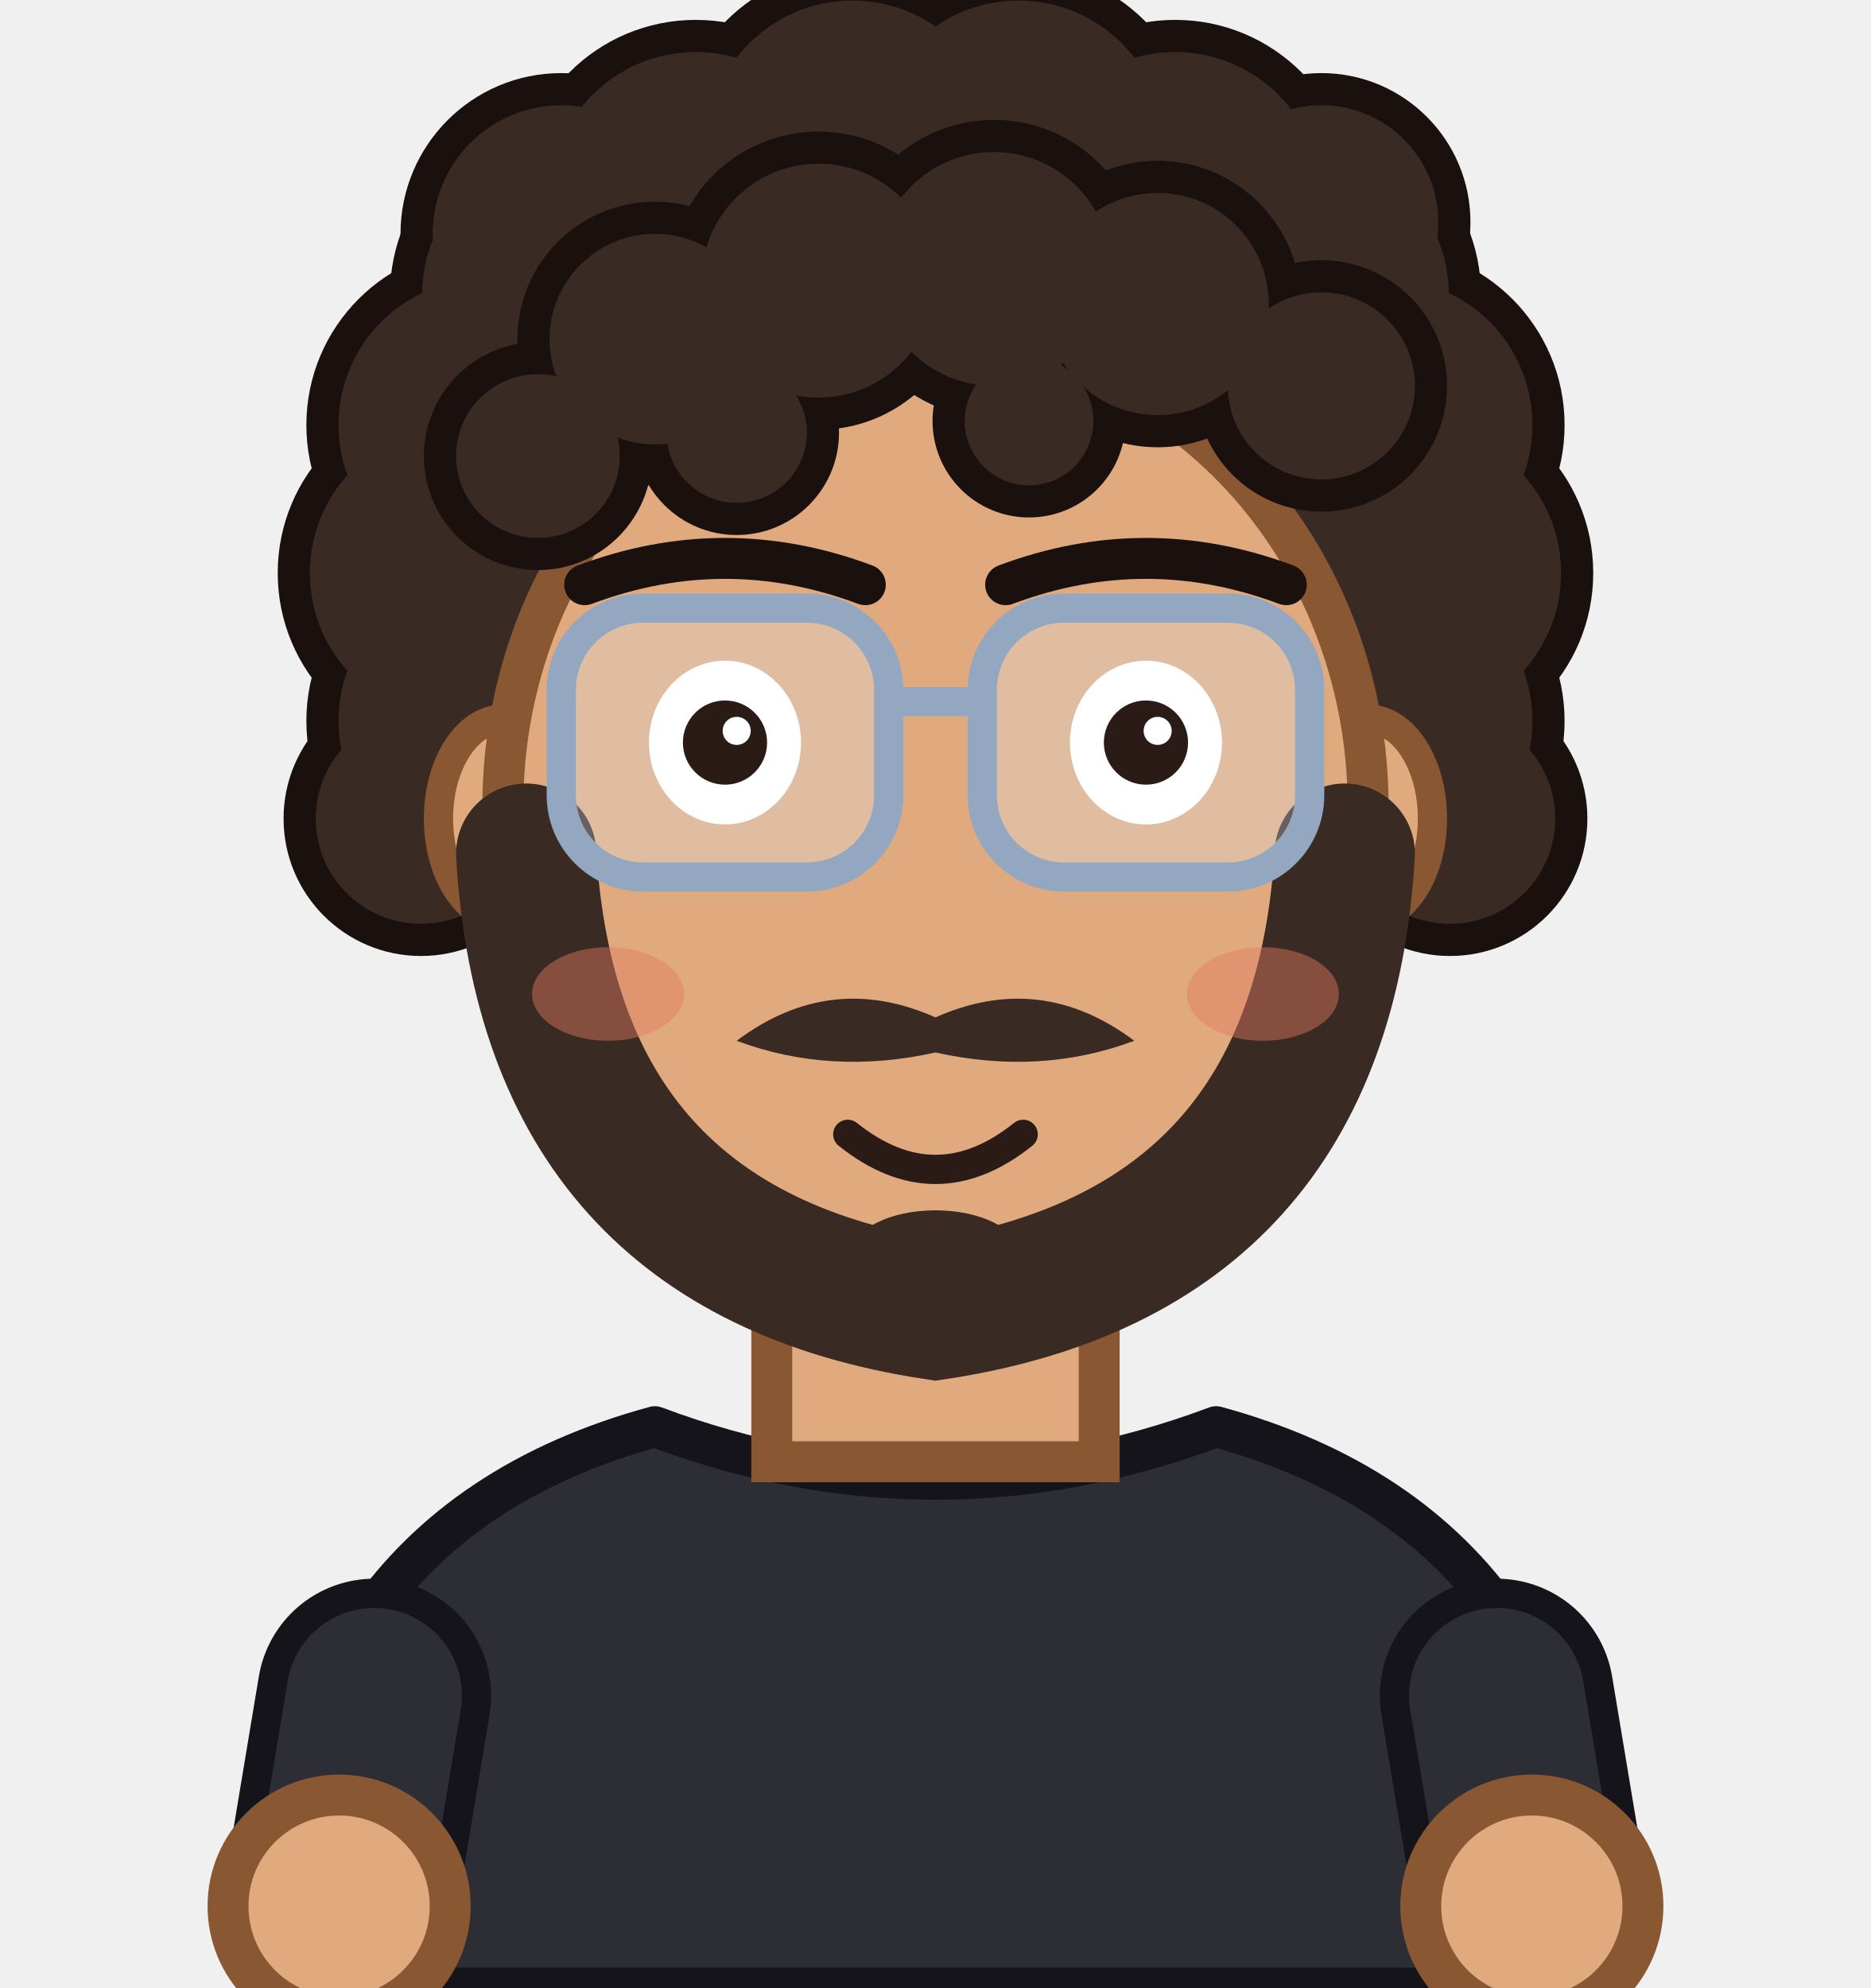
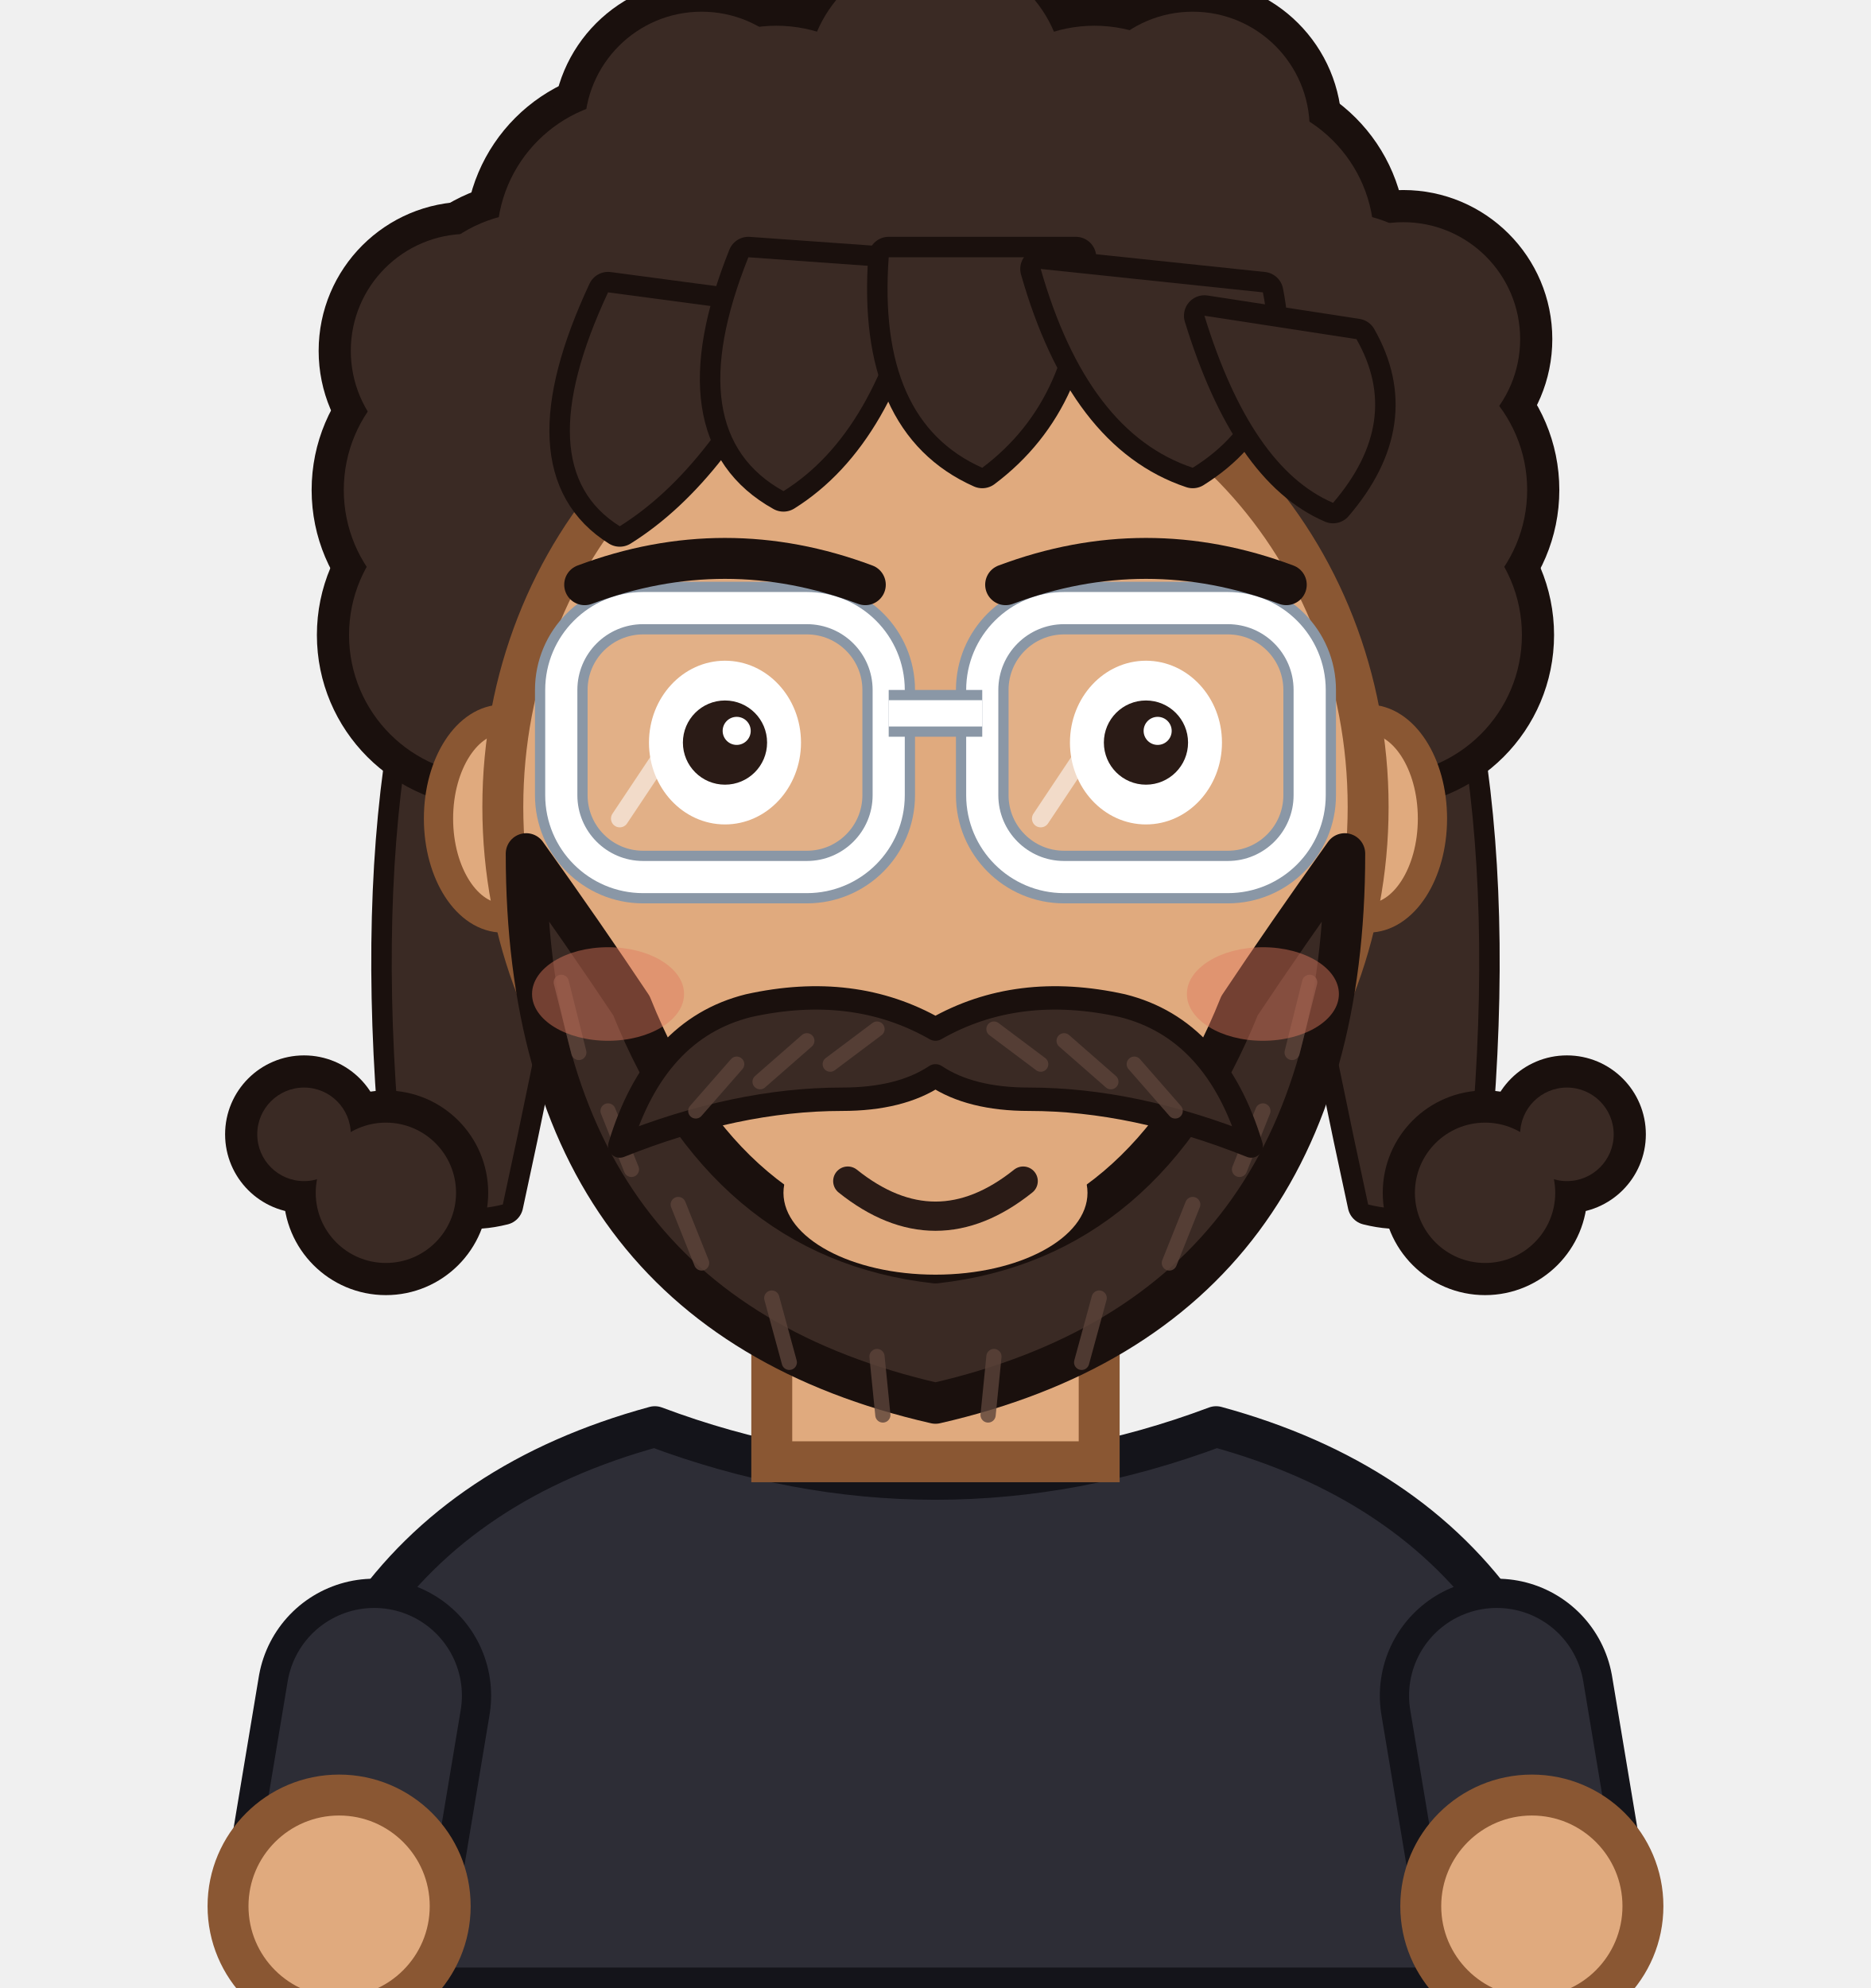
<svg xmlns="http://www.w3.org/2000/svg" viewBox="0 0 320 340" width="320" height="340">
  <g transform="rotate(0 160 250)">
-     <circle cx="82.9" cy="123.3" r="27" fill="#3A2A24" stroke="#1A100D" stroke-width="7" />
-     <circle cx="78.0" cy="98.0" r="27" fill="#3A2A24" stroke="#1A100D" stroke-width="7" />
-     <circle cx="82.9" cy="72.7" r="27" fill="#3A2A24" stroke="#1A100D" stroke-width="7" />
-     <circle cx="97.2" cy="50.4" r="27" fill="#3A2A24" stroke="#1A100D" stroke-width="7" />
-     <circle cx="119.0" cy="33.9" r="27" fill="#3A2A24" stroke="#1A100D" stroke-width="7" />
-     <circle cx="145.8" cy="25.1" r="27" fill="#3A2A24" stroke="#1A100D" stroke-width="7" />
-     <circle cx="174.2" cy="25.1" r="27" fill="#3A2A24" stroke="#1A100D" stroke-width="7" />
-     <circle cx="201.0" cy="33.9" r="27" fill="#3A2A24" stroke="#1A100D" stroke-width="7" />
-     <circle cx="222.8" cy="50.4" r="27" fill="#3A2A24" stroke="#1A100D" stroke-width="7" />
-     <circle cx="237.1" cy="72.7" r="27" fill="#3A2A24" stroke="#1A100D" stroke-width="7" />
-     <circle cx="242.0" cy="98.0" r="27" fill="#3A2A24" stroke="#1A100D" stroke-width="7" />
-     <circle cx="237.1" cy="123.3" r="27" fill="#3A2A24" stroke="#1A100D" stroke-width="7" />
-     <circle cx="72.0" cy="140.0" r="20" fill="#3A2A24" stroke="#1A100D" stroke-width="7" />
-     <circle cx="248.0" cy="140.0" r="20" fill="#3A2A24" stroke="#1A100D" stroke-width="7" />
-     <circle cx="96.0" cy="40.0" r="24" fill="#3A2A24" stroke="#1A100D" stroke-width="7" />
-     <circle cx="226.0" cy="38.0" r="22" fill="#3A2A24" stroke="#1A100D" stroke-width="7" />
-     <circle cx="82.9" cy="123.3" r="25" fill="#3A2A24" />
-     <circle cx="78.0" cy="98.0" r="25" fill="#3A2A24" />
-     <circle cx="82.9" cy="72.7" r="25" fill="#3A2A24" />
-     <circle cx="97.2" cy="50.4" r="25" fill="#3A2A24" />
-     <circle cx="119.0" cy="33.9" r="25" fill="#3A2A24" />
-     <circle cx="145.8" cy="25.1" r="25" fill="#3A2A24" />
-     <circle cx="174.2" cy="25.1" r="25" fill="#3A2A24" />
-     <circle cx="201.0" cy="33.9" r="25" fill="#3A2A24" />
-     <circle cx="222.8" cy="50.4" r="25" fill="#3A2A24" />
-     <circle cx="237.1" cy="72.7" r="25" fill="#3A2A24" />
-     <circle cx="242.0" cy="98.0" r="25" fill="#3A2A24" />
-     <circle cx="237.1" cy="123.3" r="25" fill="#3A2A24" />
-     <circle cx="72.0" cy="140.0" r="18" fill="#3A2A24" />
-     <circle cx="248.0" cy="140.0" r="18" fill="#3A2A24" />
-     <circle cx="96.0" cy="40.0" r="22" fill="#3A2A24" />
-     <circle cx="226.0" cy="38.0" r="20" fill="#3A2A24" />
+     <path d="M92 70 Q62 110 68 190 Q70 210 86 206 Q96 160 104 112 Z" fill="#3A2A24" stroke="#1A100D" stroke-width="7" stroke-linejoin="round" />
+     <path d="M92 70 Q62 110 68 190 Q70 210 86 206 Q96 160 104 112 Z" fill="#3A2A24" />
+     <path d="M228 70 Q258 110 252 190 Q250 210 234 206 Q224 160 216 112 Z" fill="#3A2A24" stroke="#1A100D" stroke-width="7" stroke-linejoin="round" />
+     <path d="M228 70 Q258 110 252 190 Q250 210 234 206 Q224 160 216 112 Z" fill="#3A2A24" />
+     <circle cx="66.0" cy="204.0" r="14" fill="#3A2A24" stroke="#1A100D" stroke-width="7" />
+     <circle cx="52.0" cy="194.0" r="10" fill="#3A2A24" stroke="#1A100D" stroke-width="7" />
+     <circle cx="254.0" cy="204.0" r="14" fill="#3A2A24" stroke="#1A100D" stroke-width="7" />
+     <circle cx="268.0" cy="194.0" r="10" fill="#3A2A24" stroke="#1A100D" stroke-width="7" />
+     <circle cx="66.0" cy="204.0" r="12" fill="#3A2A24" />
+     <circle cx="52.0" cy="194.0" r="8" fill="#3A2A24" />
+     <circle cx="254.0" cy="204.0" r="12" fill="#3A2A24" />
+     <circle cx="268.0" cy="194.0" r="8" fill="#3A2A24" />
+     <circle cx="83.7" cy="108.6" r="26" fill="#3A2A24" stroke="#1A100D" stroke-width="7" />
+     <circle cx="82.8" cy="83.8" r="26" fill="#3A2A24" stroke="#1A100D" stroke-width="7" />
+     <circle cx="91.6" cy="60.3" r="26" fill="#3A2A24" stroke="#1A100D" stroke-width="7" />
+     <circle cx="109.0" cy="41.0" r="26" fill="#3A2A24" stroke="#1A100D" stroke-width="7" />
+     <circle cx="132.8" cy="28.4" r="26" fill="#3A2A24" stroke="#1A100D" stroke-width="7" />
+     <circle cx="160.0" cy="24.0" r="26" fill="#3A2A24" stroke="#1A100D" stroke-width="7" />
+     <circle cx="187.2" cy="28.4" r="26" fill="#3A2A24" stroke="#1A100D" stroke-width="7" />
+     <circle cx="211.0" cy="41.0" r="26" fill="#3A2A24" stroke="#1A100D" stroke-width="7" />
+     <circle cx="228.4" cy="60.3" r="26" fill="#3A2A24" stroke="#1A100D" stroke-width="7" />
+     <circle cx="237.2" cy="83.8" r="26" fill="#3A2A24" stroke="#1A100D" stroke-width="7" />
+     <circle cx="236.3" cy="108.6" r="26" fill="#3A2A24" stroke="#1A100D" stroke-width="7" />
+     <circle cx="80.0" cy="60.0" r="22" fill="#3A2A24" stroke="#1A100D" stroke-width="7" />
+     <circle cx="240.0" cy="58.0" r="22" fill="#3A2A24" stroke="#1A100D" stroke-width="7" />
+     <circle cx="120.0" cy="22.0" r="22" fill="#3A2A24" stroke="#1A100D" stroke-width="7" />
+     <circle cx="160.0" cy="14.0" r="24" fill="#3A2A24" stroke="#1A100D" stroke-width="7" />
+     <circle cx="204.0" cy="22.0" r="22" fill="#3A2A24" stroke="#1A100D" stroke-width="7" />
+     <circle cx="83.7" cy="108.6" r="24" fill="#3A2A24" />
+     <circle cx="82.8" cy="83.8" r="24" fill="#3A2A24" />
+     <circle cx="91.6" cy="60.3" r="24" fill="#3A2A24" />
+     <circle cx="109.0" cy="41.0" r="24" fill="#3A2A24" />
+     <circle cx="132.8" cy="28.4" r="24" fill="#3A2A24" />
+     <circle cx="160.0" cy="24.0" r="24" fill="#3A2A24" />
+     <circle cx="187.2" cy="28.4" r="24" fill="#3A2A24" />
+     <circle cx="211.0" cy="41.0" r="24" fill="#3A2A24" />
+     <circle cx="228.4" cy="60.3" r="24" fill="#3A2A24" />
+     <circle cx="237.2" cy="83.8" r="24" fill="#3A2A24" />
+     <circle cx="236.3" cy="108.6" r="24" fill="#3A2A24" />
+     <circle cx="80.0" cy="60.0" r="20" fill="#3A2A24" />
+     <circle cx="240.0" cy="58.0" r="20" fill="#3A2A24" />
+     <circle cx="120.0" cy="22.0" r="20" fill="#3A2A24" />
+     <circle cx="160.0" cy="14.0" r="22" fill="#3A2A24" />
+     <circle cx="204.0" cy="22.0" r="20" fill="#3A2A24" />
    <path d="M46 340 Q46 262 112 244 Q160 262 208 244 Q274 262 274 340 Z" fill="#2D2D36" stroke="#14141A" stroke-width="7" stroke-linejoin="round" />
    <rect x="132" y="210" width="56" height="40" fill="#E0AA7E" stroke="#8A5733" stroke-width="7" />
    <ellipse cx="86" cy="140" rx="11" ry="17" fill="#E0AA7E" stroke="#8A5733" stroke-width="5" />
    <ellipse cx="234" cy="140" rx="11" ry="17" fill="#E0AA7E" stroke="#8A5733" stroke-width="5" />
    <ellipse cx="160" cy="138" rx="74" ry="80" fill="#E0AA7E" stroke="#8A5733" stroke-width="7" />
-     <path d="M90 146 Q94 214 160 224 Q226 214 230 146" fill="none" stroke="#3A2A24" stroke-width="24" stroke-linecap="round" />
-     <path d="M126 178 Q142 166 160 174 Q178 166 194 178 Q178 184 160 180 Q142 184 126 178 Z" fill="#3A2A24" />
-     <ellipse cx="160" cy="214" rx="14" ry="7" fill="#3A2A24" />
+     <path d="M90 146 Q90 224 160 240 Q230 224 230 146 Q220 160 212 172 Q196 212 160 216 Q124 212 108 172 Q100 160 90 146 Z" fill="#3A2A24" stroke="#1A100D" stroke-width="7" stroke-linejoin="round" />
+     <path d="M104 190 l4 10" stroke="#5B433A" stroke-width="2.6" stroke-linecap="round" opacity=".8" />
+     <path d="M116 206 l4 10" stroke="#5B433A" stroke-width="2.6" stroke-linecap="round" opacity=".8" />
+     <path d="M132 222 l3 11" stroke="#5B433A" stroke-width="2.6" stroke-linecap="round" opacity=".8" />
+     <path d="M150 232 l1 10" stroke="#5B433A" stroke-width="2.6" stroke-linecap="round" opacity=".8" />
+     <path d="M170 232 l-1 10" stroke="#5B433A" stroke-width="2.6" stroke-linecap="round" opacity=".8" />
+     <path d="M188 222 l-3 11" stroke="#5B433A" stroke-width="2.6" stroke-linecap="round" opacity=".8" />
+     <path d="M204 206 l-4 10" stroke="#5B433A" stroke-width="2.6" stroke-linecap="round" opacity=".8" />
+     <path d="M216 190 l-4 10" stroke="#5B433A" stroke-width="2.6" stroke-linecap="round" opacity=".8" />
+     <path d="M96 168 l3 12" stroke="#5B433A" stroke-width="2.6" stroke-linecap="round" opacity=".8" />
+     <path d="M224 168 l-3 12" stroke="#5B433A" stroke-width="2.6" stroke-linecap="round" opacity=".8" />
+     <path d="M160 176 Q146 168 128 172 Q112 176 106 196 Q126 188 144 188 Q154 188 160 184 Q166 188 176 188 Q194 188 214 196 Q208 176 192 172 Q174 168 160 176 Z" fill="#3A2A24" stroke="#1A100D" stroke-width="4" stroke-linejoin="round" />
+     <path d="M150 176 l-8 6" stroke="#5B433A" stroke-width="2.6" stroke-linecap="round" opacity=".8" />
+     <path d="M138 178 l-8 7" stroke="#5B433A" stroke-width="2.6" stroke-linecap="round" opacity=".8" />
+     <path d="M126 182 l-7 8" stroke="#5B433A" stroke-width="2.6" stroke-linecap="round" opacity=".8" />
+     <path d="M170 176 l8 6" stroke="#5B433A" stroke-width="2.6" stroke-linecap="round" opacity=".8" />
+     <path d="M182 178 l8 7" stroke="#5B433A" stroke-width="2.6" stroke-linecap="round" opacity=".8" />
+     <path d="M194 182 l7 8" stroke="#5B433A" stroke-width="2.6" stroke-linecap="round" opacity=".8" />
+     <ellipse cx="160" cy="204" rx="26" ry="14" fill="#E0AA7E" />
    <ellipse cx="104" cy="170" rx="13" ry="8" fill="#E0795F" opacity=".45" />
    <ellipse cx="216" cy="170" rx="13" ry="8" fill="#E0795F" opacity=".45" />
-     <rect x="96" y="104" width="56" height="46" rx="14" fill="#DDEBFA" fill-opacity=".28" stroke="#93A8C0" stroke-width="5" />
-     <rect x="168" y="104" width="56" height="46" rx="14" fill="#DDEBFA" fill-opacity=".28" stroke="#93A8C0" stroke-width="5" />
-     <path d="M152 120 H168" stroke="#93A8C0" stroke-width="5" />
+     <rect x="96" y="104" width="56" height="46" rx="14" fill="#FFFFFF" fill-opacity=".07" stroke="#8A97A6" stroke-width="9" />
+     <rect x="96" y="104" width="56" height="46" rx="14" fill="none" stroke="#FFFFFF" stroke-width="5.5" />
+     <path d="M106 140 L122 116" stroke="#fff" stroke-width="3" stroke-linecap="round" opacity=".55" />
+     <rect x="168" y="104" width="56" height="46" rx="14" fill="#FFFFFF" fill-opacity=".07" stroke="#8A97A6" stroke-width="9" />
+     <rect x="168" y="104" width="56" height="46" rx="14" fill="none" stroke="#FFFFFF" stroke-width="5.5" />
+     <path d="M178 140 L194 116" stroke="#fff" stroke-width="3" stroke-linecap="round" opacity=".55" />
+     <path d="M152 122 H168" stroke="#8A97A6" stroke-width="8" />
+     <path d="M152 122 H168" stroke="#fff" stroke-width="4.5" />
    <ellipse cx="124" cy="127" rx="13" ry="14" fill="#fff" />
    <circle cx="124" cy="127" r="7.2" fill="#2A1B16" />
    <circle cx="126" cy="125" r="2.4" fill="#fff" />
    <ellipse cx="196" cy="127" rx="13" ry="14" fill="#fff" />
    <circle cx="196" cy="127" r="7.2" fill="#2A1B16" />
    <circle cx="198" cy="125" r="2.4" fill="#fff" />
    <path d="M100 100 Q124 91 148 100" fill="none" stroke="#1A100D" stroke-width="7" stroke-linecap="round" />
    <path d="M172 100 Q196 91 220 100" fill="none" stroke="#1A100D" stroke-width="7" stroke-linecap="round" />
-     <path d="M145 194 Q160 206 175 194" fill="none" stroke="#2A1B16" stroke-width="5" stroke-linecap="round" />
-     <circle cx="112.0" cy="58.0" r="20" fill="#3A2A24" stroke="#1A100D" stroke-width="7" />
-     <circle cx="140.0" cy="48.0" r="22" fill="#3A2A24" stroke="#1A100D" stroke-width="7" />
-     <circle cx="170.0" cy="46.0" r="22" fill="#3A2A24" stroke="#1A100D" stroke-width="7" />
-     <circle cx="198.0" cy="52.0" r="21" fill="#3A2A24" stroke="#1A100D" stroke-width="7" />
-     <circle cx="226.0" cy="66.0" r="18" fill="#3A2A24" stroke="#1A100D" stroke-width="7" />
-     <circle cx="92.0" cy="78.0" r="16" fill="#3A2A24" stroke="#1A100D" stroke-width="7" />
-     <circle cx="126.0" cy="74.0" r="14" fill="#3A2A24" stroke="#1A100D" stroke-width="7" />
-     <circle cx="176.0" cy="72.0" r="13" fill="#3A2A24" stroke="#1A100D" stroke-width="7" />
-     <circle cx="112.0" cy="58.0" r="18" fill="#3A2A24" />
-     <circle cx="140.0" cy="48.0" r="20" fill="#3A2A24" />
-     <circle cx="170.0" cy="46.0" r="20" fill="#3A2A24" />
-     <circle cx="198.0" cy="52.0" r="19" fill="#3A2A24" />
-     <circle cx="226.0" cy="66.0" r="16" fill="#3A2A24" />
-     <circle cx="92.0" cy="78.0" r="14" fill="#3A2A24" />
-     <circle cx="126.0" cy="74.0" r="12" fill="#3A2A24" />
-     <circle cx="176.0" cy="72.0" r="11" fill="#3A2A24" />
+     <path d="M145 202 Q160 214 175 202" fill="none" stroke="#2A1B16" stroke-width="5" stroke-linecap="round" />
+     <path d="M104 50 Q90 80 106 90 Q122 80 134 54 Z" fill="#3A2A24" stroke="#1A100D" stroke-width="7" stroke-linejoin="round" />
+     <path d="M104 50 Q90 80 106 90 Q122 80 134 54 Z" fill="#3A2A24" />
+     <path d="M128 44 Q116 74 134 84 Q150 74 156 46 Z" fill="#3A2A24" stroke="#1A100D" stroke-width="7" stroke-linejoin="round" />
+     <path d="M128 44 Q116 74 134 84 Q150 74 156 46 Z" fill="#3A2A24" />
+     <path d="M152 44 Q150 72 168 80 Q184 68 184 44 Z" fill="#3A2A24" stroke="#1A100D" stroke-width="7" stroke-linejoin="round" />
+     <path d="M152 44 Q150 72 168 80 Q184 68 184 44 Z" fill="#3A2A24" />
+     <path d="M178 46 Q186 74 204 80 Q220 70 216 50 Z" fill="#3A2A24" stroke="#1A100D" stroke-width="7" stroke-linejoin="round" />
+     <path d="M178 46 Q186 74 204 80 Q220 70 216 50 Z" fill="#3A2A24" />
+     <path d="M206 54 Q214 80 228 86 Q240 72 232 58 Z" fill="#3A2A24" stroke="#1A100D" stroke-width="7" stroke-linejoin="round" />
+     <path d="M206 54 Q214 80 228 86 Q240 72 232 58 Z" fill="#3A2A24" />
    <path d="M64 290 L58 326" stroke="#14141A" stroke-width="40" stroke-linecap="round" />
    <path d="M64 290 L58 326" stroke="#2D2D36" stroke-width="30" stroke-linecap="round" />
    <circle cx="58" cy="326" r="19" fill="#E0AA7E" stroke="#8A5733" stroke-width="7" />
    <path d="M256 290 L262 326" stroke="#14141A" stroke-width="40" stroke-linecap="round" />
    <path d="M256 290 L262 326" stroke="#2D2D36" stroke-width="30" stroke-linecap="round" />
    <circle cx="262" cy="326" r="19" fill="#E0AA7E" stroke="#8A5733" stroke-width="7" />
  </g>
</svg>
